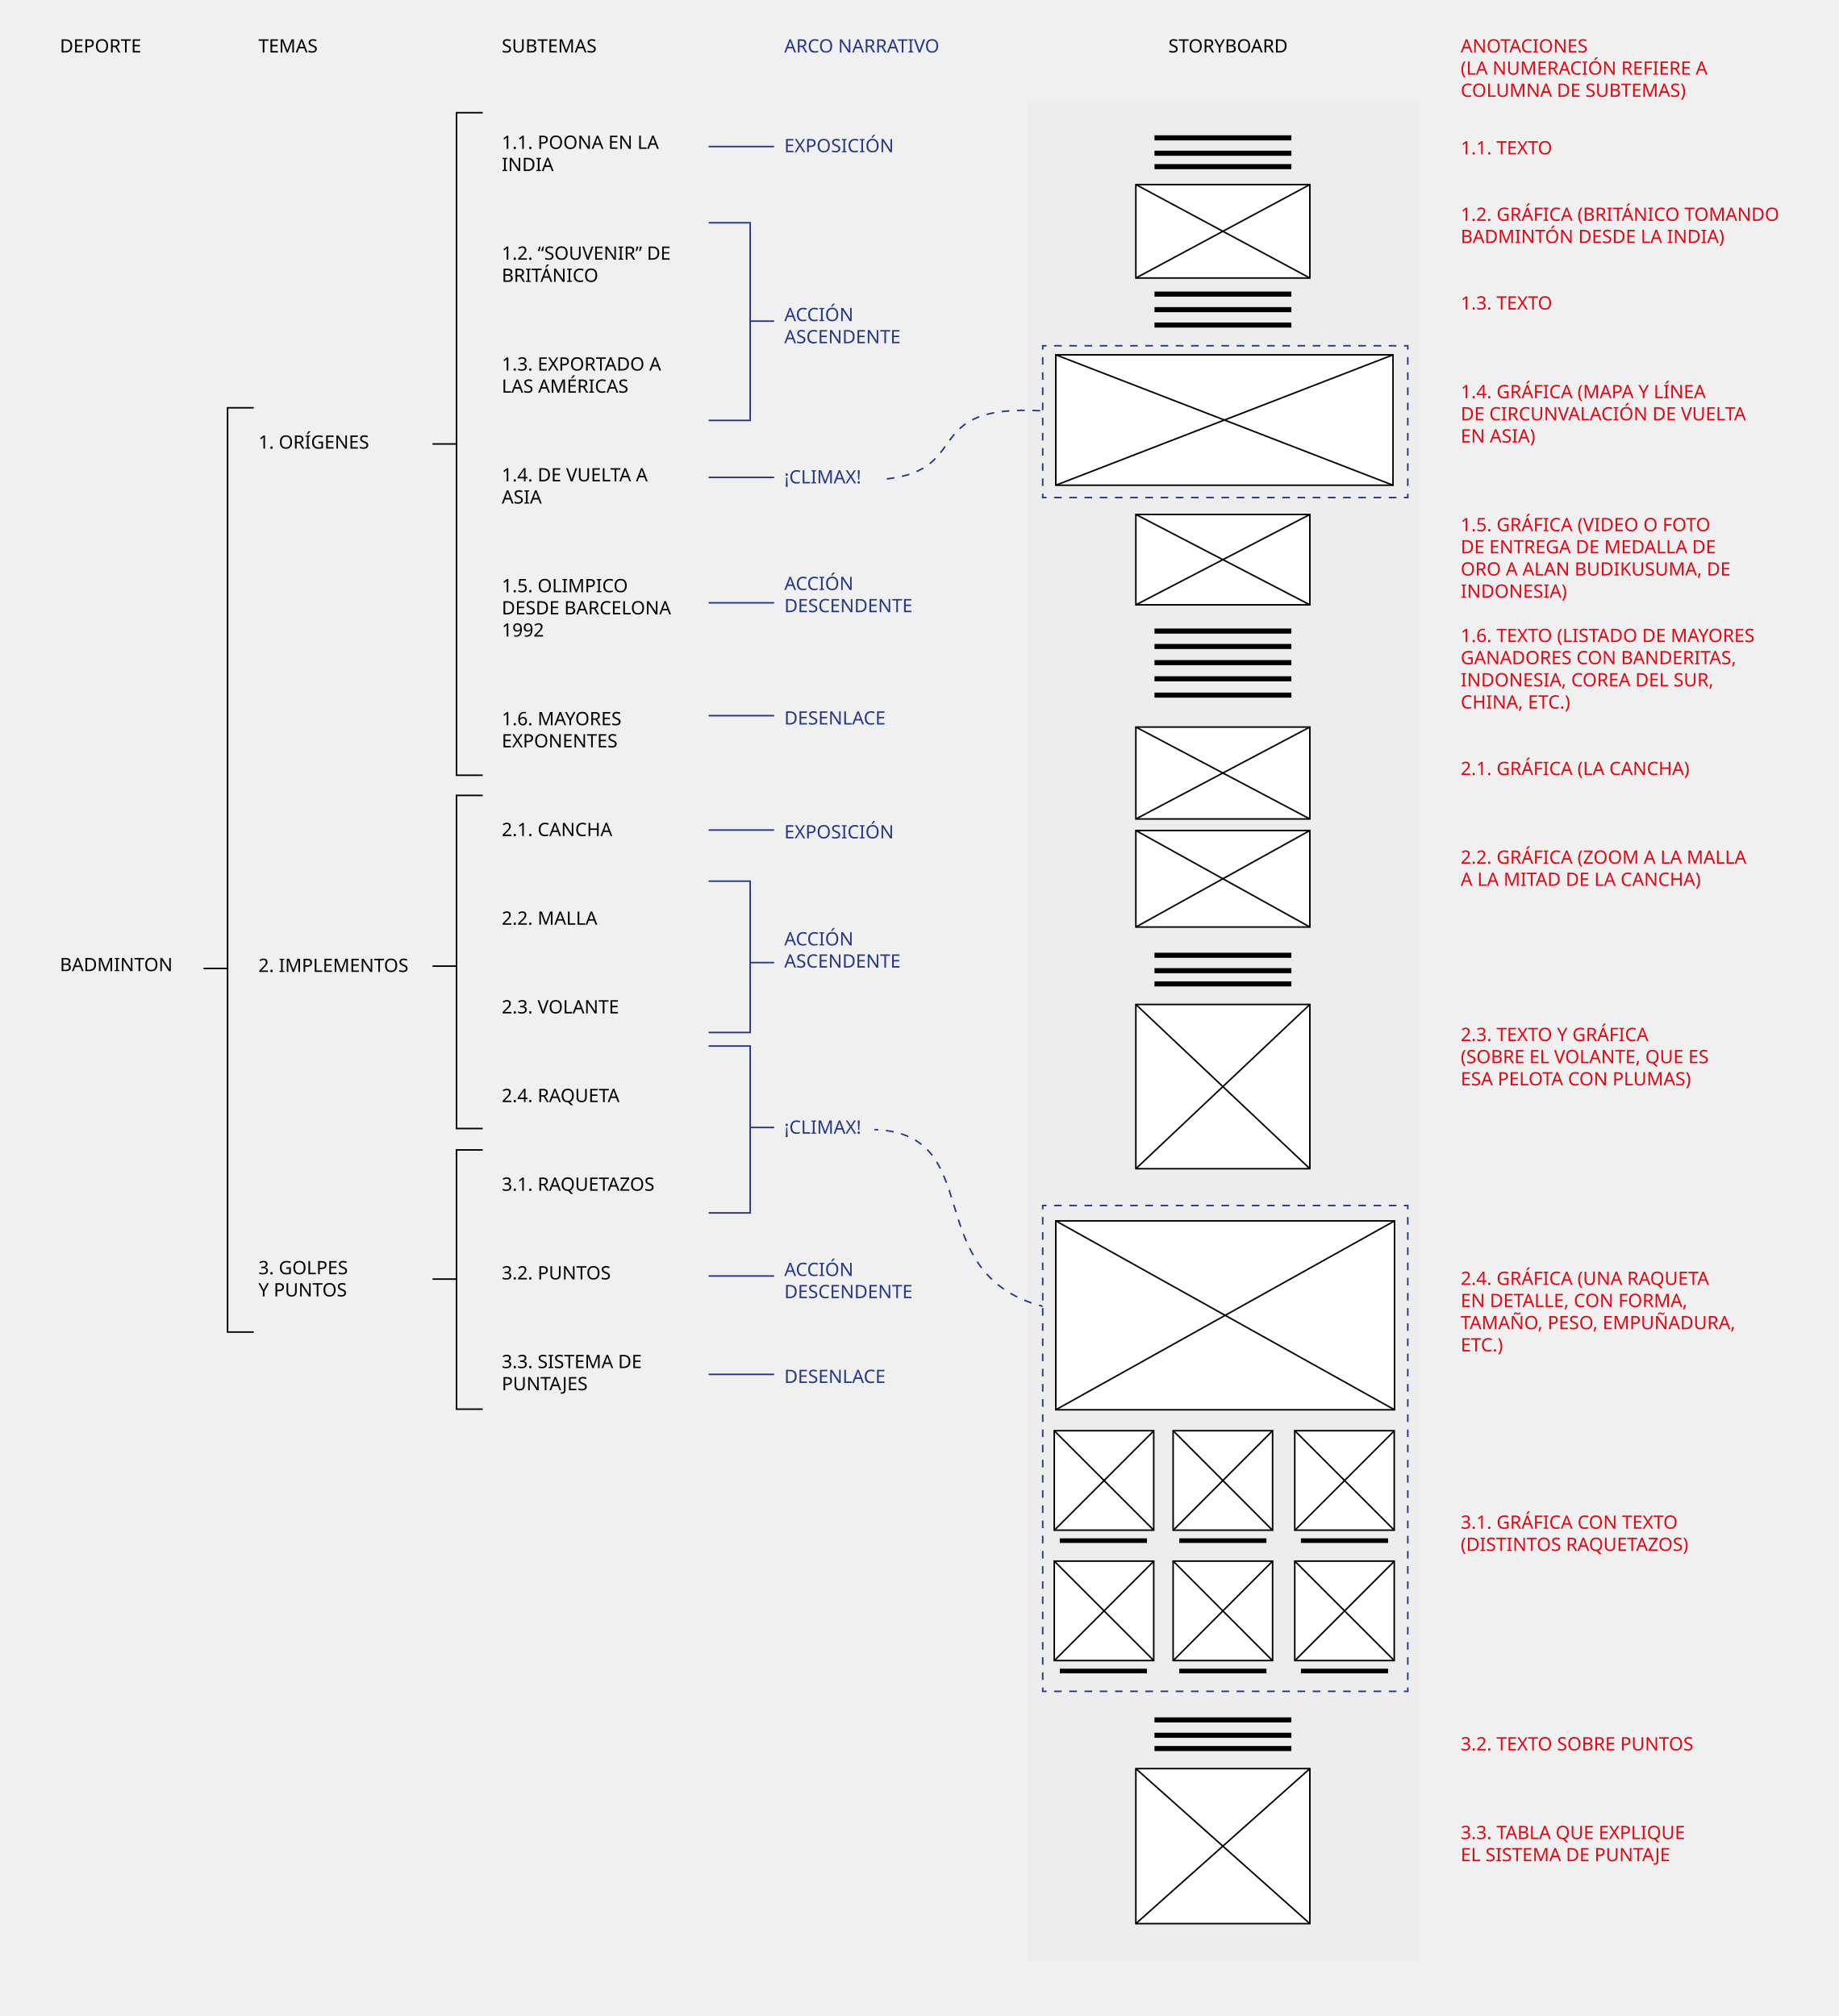
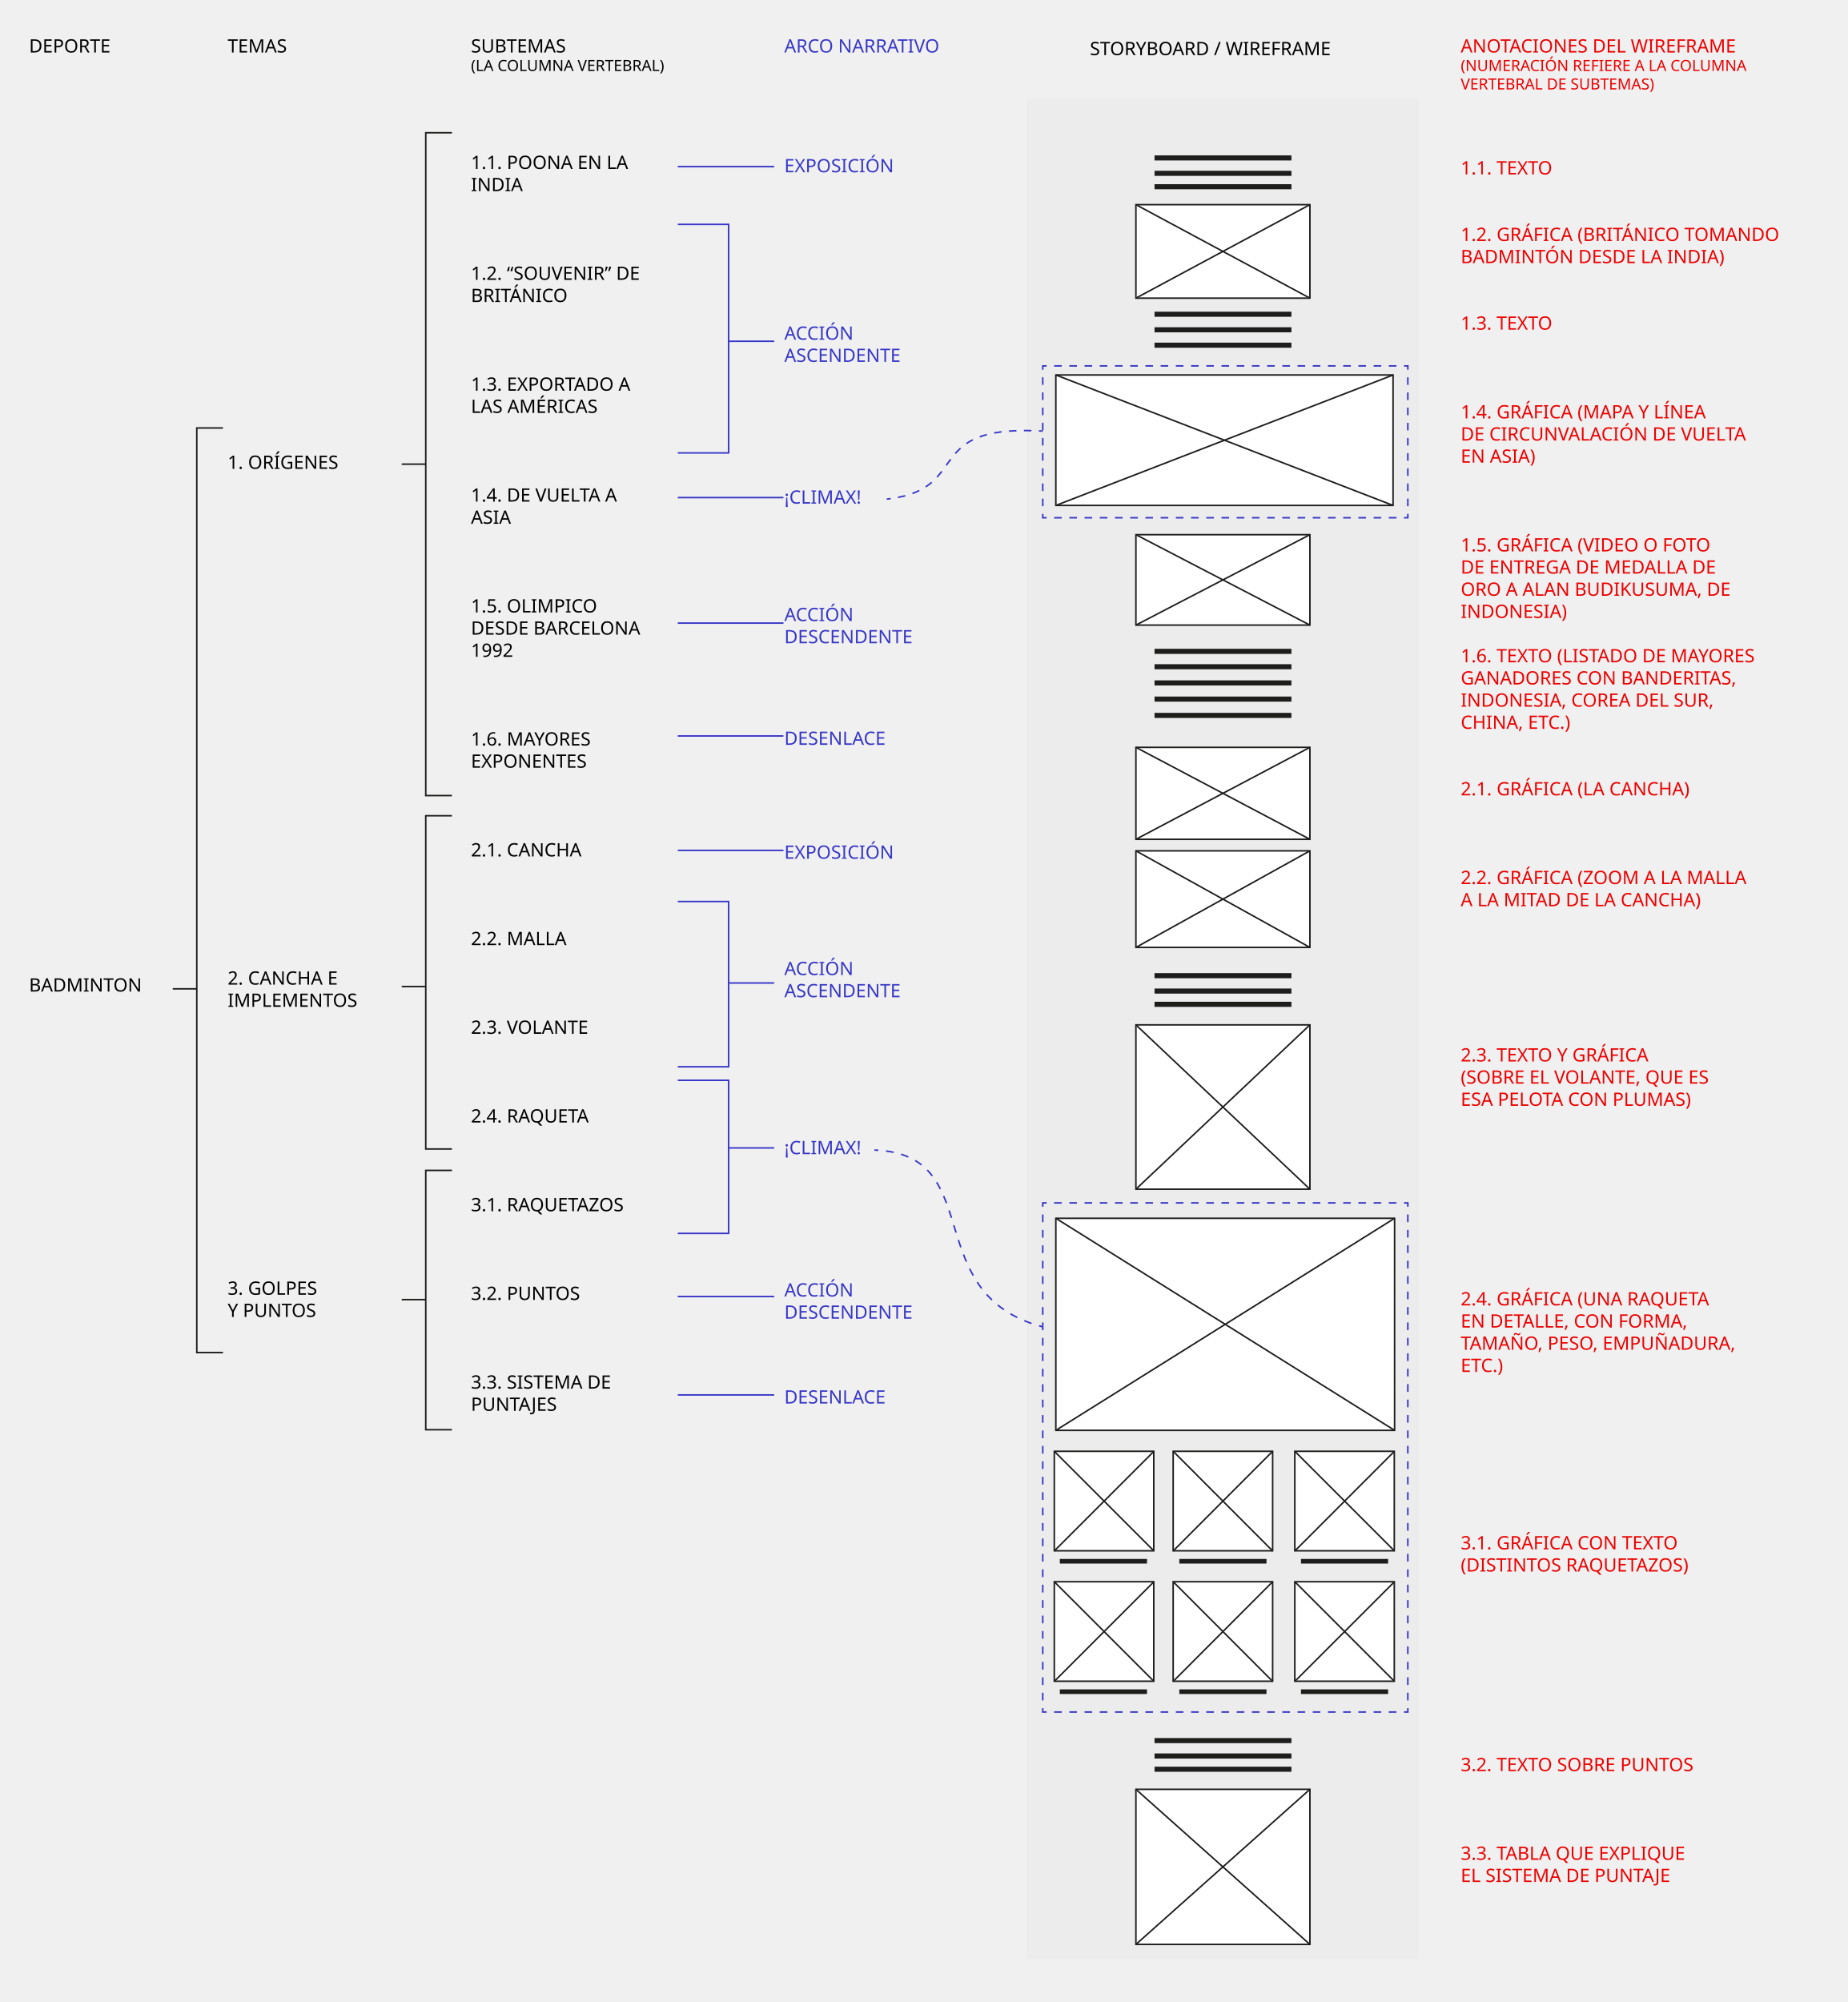
- <svg xmlns="http://www.w3.org/2000/svg" version="1.1" id="Capa_1" x="0px" y="0px" viewBox="0 0 1194.1 1309.6" style="enable-background:new 0 0 1194.1 1309.6;" xml:space="preserve">
+ <svg xmlns="http://www.w3.org/2000/svg" version="1.1" id="Capa_1" x="0px" y="0px" viewBox="0 0 1200 1300" style="enable-background:new 0 0 1200 1300;" xml:space="preserve">
  <style type="text/css">
	.st0{fill:none;}
	.st1{font-family:'ArialMT';}
	.st2{font-size:12px;}
	.st3{font-family:'Arial-BoldMT';}
- 	.st4{fill:#253787;}
- 	.st5{fill:#E30613;}
- 	.st6{fill:#EDEDED;}
- 	.st7{fill:#FFFFFF;stroke:#000000;stroke-miterlimit:10;}
- 	.st8{fill:none;stroke:#253787;stroke-miterlimit:10;}
- 	.st9{fill:none;stroke:#000000;stroke-miterlimit:10;}
- 	.st10{fill:none;stroke:#253787;stroke-miterlimit:10;stroke-dasharray:5;}
- 	.st11{fill:none;stroke:#253787;stroke-miterlimit:10;stroke-dasharray:5.016,5.016;}
- 	.st12{fill:none;stroke:#253787;stroke-miterlimit:10;stroke-dasharray:4.94,4.94;}
- 	.st13{fill:none;stroke:#253787;stroke-miterlimit:10;stroke-dasharray:4.93,4.93;}
- 	.st14{fill:none;stroke:#253787;stroke-miterlimit:10;stroke-dasharray:4.925,4.925;}
+ 	.st4{font-size:10px;}
+ 	.st5{fill:#3737C8;}
+ 	.st6{fill:#EE0000;}
+ 	.st7{fill:#ECECEC;}
+ 	.st8{fill:#FFFFFF;stroke:#1D1D1B;stroke-miterlimit:10;}
+ 	.st9{fill:#1D1D1B;}
+ 	.st10{fill:none;stroke:#3737C8;stroke-miterlimit:10;}
+ 	.st11{fill:none;stroke:#1D1D1B;stroke-miterlimit:10;}
+ 	.st12{fill:none;stroke:#3737C8;stroke-miterlimit:10;stroke-dasharray:4.852,4.852;}
+ 	.st13{fill:none;stroke:#3737C8;stroke-miterlimit:10;stroke-dasharray:5.016,5.016;}
+ 	.st14{fill:none;stroke:#3737C8;stroke-miterlimit:10;stroke-dasharray:4.94,4.94;}
+ 	.st15{fill:none;stroke:#3737C8;stroke-miterlimit:10;stroke-dasharray:5.009,5.009;}
+ 	.st16{fill:none;stroke:#3737C8;stroke-miterlimit:10;stroke-dasharray:4.925,4.925;}
</style>
-   <rect x="38.9" y="622.3" class="st0" width="89.6" height="64.5" />
-   <text transform="matrix(1 0 0 1 38.8702 630.8567)" class="st1 st2">BADMINTON</text>
-   <rect x="38.9" y="25.5" class="st0" width="69.6" height="64.5" />
-   <text transform="matrix(1 0 0 1 38.8702 34.1029)" class="st3 st2">DEPORTE</text>
-   <rect x="167.8" y="25.5" class="st0" width="69.6" height="64.5" />
-   <text transform="matrix(1 0 0 1 167.8462 34.1029)" class="st3 st2">TEMAS</text>
-   <rect x="325.9" y="25.5" class="st0" width="69.6" height="64.5" />
-   <text transform="matrix(1 0 0 1 325.8601 34.1029)" class="st3 st2">SUBTEMAS</text>
+   <rect x="18.9" y="635.3" class="st0" width="89.6" height="64.5" />
+   <text transform="matrix(1 0 0 1 18.8702 643.8567)" class="st1 st2">BADMINTON</text>
+   <rect x="18.9" y="25.5" class="st0" width="69.6" height="64.5" />
+   <text transform="matrix(1 0 0 1 18.8702 34.1029)" class="st3 st2">DEPORTE</text>
+   <rect x="147.8" y="25.5" class="st0" width="69.6" height="64.5" />
+   <text transform="matrix(1 0 0 1 147.8462 34.1029)" class="st3 st2">TEMAS</text>
+   <rect x="305.9" y="25.5" class="st0" width="169.6" height="34.5" />
+   <text transform="matrix(1 0 0 1 305.8601 34.1029)">
+     <tspan x="0" y="0" class="st3 st2">SUBTEMAS</tspan>
+     <tspan x="0" y="12" class="st1 st4">(LA COLUMNA VERTEBRAL)</tspan>
+   </text>
  <rect x="509.3" y="25.5" class="st0" width="115.6" height="14.5" />
-   <text transform="matrix(1 0 0 1 509.3482 34.1029)" class="st4 st3 st2">ARCO NARRATIVO</text>
-   <rect x="758.8" y="25.5" class="st0" width="109.6" height="14.5" />
-   <text transform="matrix(1 0 0 1 758.8362 34.1029)" class="st3 st2">STORYBOARD</text>
+   <text transform="matrix(1 0 0 1 509.3482 34.1029)" class="st5 st3 st2">ARCO NARRATIVO</text>
  <rect x="948.6" y="25.5" class="st0" width="202.6" height="44.5" />
  <text transform="matrix(1 0 0 1 948.644 34.1029)">
-     <tspan x="0" y="0" class="st5 st3 st2">ANOTACIONES</tspan>
-     <tspan x="0" y="14.4" class="st5 st1 st2">(LA NUMERACIÓN REFIERE A </tspan>
-     <tspan x="0" y="28.8" class="st5 st1 st2">COLUMNA DE SUBTEMAS)</tspan>
-   </text>
-   <rect x="325.9" y="88.1" class="st0" width="119.6" height="844.5" />
-   <text transform="matrix(1 0 0 1 325.8601 96.7109)">
+     <tspan x="0" y="0" class="st6 st3 st2">ANOTACIONES DEL WIREFRAME</tspan>
+     <tspan x="0" y="12" class="st6 st1 st4">(NUMERACIÓN REFIERE A LA COLUMNA </tspan>
+     <tspan x="0" y="24" class="st6 st1 st4">VERTEBRAL DE SUBTEMAS)</tspan>
+   </text>
+   <rect x="305.9" y="101.1" class="st0" width="119.6" height="844.5" />
+   <text transform="matrix(1 0 0 1 305.8601 109.7109)">
    <tspan x="0" y="0" class="st1 st2">1.1. POONA EN LA </tspan>
    <tspan x="0" y="14.4" class="st1 st2">INDIA</tspan>
    <tspan x="0" y="72" class="st1 st2">1.2. “SOUVENIR” DE </tspan>
    <tspan x="0" y="86.4" class="st1 st2">BRITÁNICO</tspan>
    <tspan x="0" y="144" class="st1 st2">1.3. EXPORTADO A</tspan>
    <tspan x="0" y="158.4" class="st1 st2">LAS AMÉRICAS</tspan>
-     <tspan x="0" y="216" class="st1 st2">1.4. DE VUELTA A </tspan>
-     <tspan x="0" y="230.4" class="st1 st2">ASIA</tspan>
+     <tspan x="0" y="216" class="st3 st2">1.4. DE VUELTA A </tspan>
+     <tspan x="0" y="230.4" class="st3 st2">ASIA</tspan>
    <tspan x="0" y="288" class="st1 st2">1.5. OLIMPICO </tspan>
    <tspan x="0" y="302.4" class="st1 st2">DESDE BARCELONA </tspan>
    <tspan x="0" y="316.8" class="st1 st2">1992</tspan>
    <tspan x="0" y="374.4" class="st1 st2">1.6. MAYORES </tspan>
    <tspan x="0" y="388.8" class="st1 st2">EXPONENTES</tspan>
    <tspan x="0" y="446.4" class="st1 st2">2.1. CANCHA</tspan>
    <tspan x="0" y="504" class="st1 st2">2.2. MALLA</tspan>
    <tspan x="0" y="561.6" class="st1 st2">2.3. VOLANTE</tspan>
-     <tspan x="0" y="619.2" class="st1 st2">2.4. RAQUETA</tspan>
-     <tspan x="0" y="676.8" class="st1 st2">3.1. RAQUETAZOS </tspan>
+     <tspan x="0" y="619.2" class="st3 st2">2.4. RAQUETA</tspan>
+     <tspan x="0" y="676.8" class="st3 st2">3.1. RAQUETAZOS</tspan>
+     <tspan x="107.3" y="676.8" class="st1 st2"> </tspan>
    <tspan x="0" y="734.4" class="st1 st2">3.2. PUNTOS</tspan>
    <tspan x="0" y="792" class="st1 st2">3.3. SISTEMA DE </tspan>
    <tspan x="0" y="806.4" class="st1 st2">PUNTAJES</tspan>
  </text>
-   <rect x="167.8" y="622.8" class="st0" width="119.6" height="64.5" />
-   <text transform="matrix(1 0 0 1 167.8462 631.3691)" class="st1 st2">2. IMPLEMENTOS</text>
-   <rect x="167.8" y="819.2" class="st0" width="79.6" height="64.5" />
-   <text transform="matrix(1 0 0 1 167.8462 827.7496)">
+   <rect x="147.8" y="630.8" class="st0" width="119.6" height="64.5" />
+   <text transform="matrix(1 0 0 1 147.8462 639.3691)">
+     <tspan x="0" y="0" class="st1 st2">2. CANCHA E </tspan>
+     <tspan x="0" y="14.4" class="st1 st2">IMPLEMENTOS</tspan>
+   </text>
+   <rect x="147.8" y="832.2" class="st0" width="79.6" height="64.5" />
+   <text transform="matrix(1 0 0 1 147.8462 840.7496)">
    <tspan x="0" y="0" class="st1 st2">3. GOLPES</tspan>
    <tspan x="0" y="14.4" class="st1 st2">Y PUNTOS</tspan>
  </text>
-   <text transform="matrix(1 0 0 1 509.3482 314.033)" class="st4 st1 st2">¡CLIMAX!</text>
-   <text transform="matrix(1 0 0 1 509.3668 208.5899)">
-     <tspan x="0" y="0" class="st4 st1 st2">ACCIÓN</tspan>
-     <tspan x="0" y="14.4" class="st4 st1 st2">ASCENDENTE</tspan>
-   </text>
-   <text transform="matrix(1 0 0 1 509.3668 383.2912)">
-     <tspan x="0" y="0" class="st4 st1 st2">ACCIÓN</tspan>
-     <tspan x="0" y="14.4" class="st4 st1 st2">DESCENDENTE</tspan>
-   </text>
-   <text transform="matrix(1 0 0 1 509.3482 470.6683)" class="st4 st1 st2">DESENLACE</text>
-   <text transform="matrix(1 0 0 1 509.3482 98.8829)" class="st4 st1 st2">EXPOSICIÓN</text>
-   <text transform="matrix(1 0 0 1 509.3482 736.4644)" class="st4 st1 st2">¡CLIMAX!</text>
-   <text transform="matrix(1 0 0 1 509.3668 614.1586)">
-     <tspan x="0" y="0" class="st4 st1 st2">ACCIÓN</tspan>
-     <tspan x="0" y="14.4" class="st4 st1 st2">ASCENDENTE</tspan>
-   </text>
-   <text transform="matrix(1 0 0 1 509.3668 828.8906)">
-     <tspan x="0" y="0" class="st4 st1 st2">ACCIÓN</tspan>
-     <tspan x="0" y="14.4" class="st4 st1 st2">DESCENDENTE</tspan>
-   </text>
-   <text transform="matrix(1 0 0 1 509.3482 898.3846)" class="st4 st1 st2">DESENLACE</text>
-   <text transform="matrix(1 0 0 1 509.3482 544.6207)" class="st4 st1 st2">EXPOSICIÓN</text>
-   <rect x="666.9" y="65.9" class="st6" width="254.5" height="1208.3" />
-   <rect x="737.7" y="119.9" class="st7" width="113" height="60.7" />
-   <rect x="737.7" y="334.2" class="st7" width="113" height="58.7" />
-   <rect x="737.7" y="472.3" class="st7" width="113" height="59.7" />
-   <rect x="737.7" y="539.5" class="st7" width="113" height="62.7" />
-   <rect x="685.7" y="230.5" class="st7" width="219" height="84.7" />
-   <rect x="749.8" y="199.5" width="88.9" height="3.3" />
-   <rect x="749.8" y="209.5" width="88.9" height="3.3" />
-   <rect x="749.8" y="428.8" width="88.9" height="3.3" />
-   <rect x="749.8" y="439.3" width="88.9" height="3.3" />
-   <rect x="749.8" y="449.9" width="88.9" height="3.3" />
-   <rect x="749.8" y="408.3" width="88.9" height="3.3" />
-   <rect x="749.8" y="418.3" width="88.9" height="3.3" />
-   <rect x="749.8" y="618.9" width="88.9" height="3.3" />
-   <rect x="688.3" y="999.3" width="56.6" height="3" />
-   <rect x="765.9" y="999.3" width="56.6" height="3" />
-   <rect x="844.9" y="999.3" width="56.6" height="3" />
-   <rect x="749.8" y="628.9" width="88.9" height="3.3" />
-   <rect x="749.8" y="637.5" width="88.9" height="3.3" />
-   <rect x="749.8" y="1115.6" width="88.9" height="3.3" />
-   <rect x="749.8" y="1125.6" width="88.9" height="3.3" />
-   <rect x="749.8" y="1134.2" width="88.9" height="3.3" />
-   <rect x="749.8" y="87.9" width="88.9" height="3.3" />
-   <rect x="749.8" y="97.9" width="88.9" height="3.3" />
-   <rect x="749.8" y="106.6" width="88.9" height="3.3" />
-   <rect x="749.8" y="189.4" width="88.9" height="3.3" />
-   <text transform="matrix(1 0 0 1 948.6445 100.2701)">
-     <tspan x="0" y="0" class="st5 st1 st2">1.1. TEXTO</tspan>
-     <tspan x="0" y="43.2" class="st5 st1 st2">1.2. GRÁFICA (BRITÁNICO TOMANDO</tspan>
-     <tspan x="0" y="57.6" class="st5 st1 st2">BADMINTÓN DESDE LA INDIA)</tspan>
-     <tspan x="0" y="100.8" class="st5 st1 st2">1.3. TEXTO</tspan>
-     <tspan x="0" y="158.4" class="st5 st1 st2">1.4. GRÁFICA (MAPA Y LÍNEA </tspan>
-     <tspan x="0" y="172.8" class="st5 st1 st2">DE CIRCUNVALACIÓN DE VUELTA</tspan>
-     <tspan x="0" y="187.2" class="st5 st1 st2">EN ASIA)</tspan>
-     <tspan x="0" y="244.8" class="st5 st1 st2">1.5. GRÁFICA (VIDEO O FOTO</tspan>
-     <tspan x="0" y="259.2" class="st5 st1 st2">DE ENTREGA DE MEDALLA DE</tspan>
-     <tspan x="0" y="273.6" class="st5 st1 st2">ORO A ALAN BUDIKUSUMA, DE </tspan>
-     <tspan x="0" y="288" class="st5 st1 st2">INDONESIA)</tspan>
-     <tspan x="0" y="316.8" class="st5 st1 st2">1.6. TEXTO (LISTADO DE MAYORES</tspan>
-     <tspan x="0" y="331.2" class="st5 st1 st2">GANADORES CON BANDERITAS,</tspan>
-     <tspan x="0" y="345.6" class="st5 st1 st2">INDONESIA, COREA DEL SUR,</tspan>
-     <tspan x="0" y="360" class="st5 st1 st2">CHINA, ETC.)</tspan>
-     <tspan x="0" y="403.2" class="st5 st1 st2">2.1. GRÁFICA (LA CANCHA)</tspan>
-     <tspan x="0" y="460.8" class="st5 st1 st2">2.2. GRÁFICA (ZOOM A LA MALLA</tspan>
-     <tspan x="0" y="475.2" class="st5 st1 st2">A LA MITAD DE LA CANCHA)</tspan>
-     <tspan x="0" y="576" class="st5 st1 st2">2.3. TEXTO Y GRÁFICA</tspan>
-     <tspan x="0" y="590.4" class="st5 st1 st2">(SOBRE EL VOLANTE, QUE ES</tspan>
-     <tspan x="0" y="604.8" class="st5 st1 st2">ESA PELOTA CON PLUMAS)</tspan>
-     <tspan x="0" y="734.4" class="st5 st1 st2">2.4. GRÁFICA (UNA RAQUETA</tspan>
-     <tspan x="0" y="748.8" class="st5 st1 st2">EN DETALLE, CON FORMA,</tspan>
-     <tspan x="0" y="763.2" class="st5 st1 st2">TAMAÑO, PESO, EMPUÑADURA,</tspan>
-     <tspan x="0" y="777.6" class="st5 st1 st2">ETC.)</tspan>
-     <tspan x="0" y="892.8" class="st5 st1 st2">3.1. GRÁFICA CON TEXTO</tspan>
-     <tspan x="0" y="907.2" class="st5 st1 st2">(DISTINTOS RAQUETAZOS)</tspan>
-     <tspan x="0" y="1036.8" class="st5 st1 st2">3.2. TEXTO SOBRE PUNTOS</tspan>
-     <tspan x="0" y="1094.4" class="st5 st1 st2">3.3. TABLA QUE EXPLIQUE</tspan>
-     <tspan x="0" y="1108.8" class="st5 st1 st2">EL SISTEMA DE PUNTAJE</tspan>
-   </text>
-   <rect x="737.7" y="652.5" class="st7" width="113" height="106.7" />
-   <rect x="737.7" y="1148.9" class="st7" width="113" height="100.7" />
-   <rect x="685.7" y="793.1" class="st7" width="220" height="122.7" />
-   <rect x="684.7" y="929.4" class="st7" width="64.6" height="64.6" />
-   <rect x="761.9" y="929.4" class="st7" width="64.6" height="64.6" />
-   <rect x="840.9" y="929.4" class="st7" width="64.6" height="64.6" />
-   <rect x="688.3" y="1084" width="56.6" height="3" />
-   <rect x="765.9" y="1084" width="56.6" height="3" />
-   <rect x="844.9" y="1084" width="56.6" height="3" />
-   <rect x="684.7" y="1014.1" class="st7" width="64.6" height="64.6" />
-   <rect x="761.9" y="1014.1" class="st7" width="64.6" height="64.6" />
-   <rect x="840.9" y="1014.1" class="st7" width="64.6" height="64.6" />
-   <line class="st8" x1="502.8" y1="95.2" x2="460.2" y2="95.2" />
-   <line class="st8" x1="502.8" y1="310.1" x2="460.2" y2="310.1" />
-   <line class="st8" x1="502.8" y1="391.6" x2="460.2" y2="391.6" />
-   <line class="st8" x1="502.8" y1="464.9" x2="460.2" y2="464.9" />
-   <line class="st8" x1="502.8" y1="539.2" x2="460.2" y2="539.2" />
-   <line class="st8" x1="502.8" y1="892.8" x2="460.2" y2="892.8" />
-   <line class="st8" x1="502.8" y1="828.9" x2="460.2" y2="828.9" />
-   <line class="st8" x1="502.8" y1="208.6" x2="487.2" y2="208.6" />
-   <polyline class="st8" points="460.2,144.7 487.2,144.7 487.2,273.1 460.2,273.1 " />
-   <line class="st9" x1="280.9" y1="288.4" x2="296.5" y2="288.4" />
-   <polyline class="st9" points="313.5,73.2 296.5,73.2 296.5,503.6 313.5,503.6 " />
-   <line class="st9" x1="132.2" y1="629.1" x2="147.8" y2="629.1" />
-   <polyline class="st9" points="164.8,264.9 147.8,264.9 147.8,865.3 164.8,865.3 " />
-   <line class="st9" x1="280.9" y1="627.6" x2="296.5" y2="627.6" />
-   <polyline class="st9" points="313.5,516.7 296.5,516.7 296.5,733.1 313.5,733.1 " />
-   <line class="st9" x1="280.9" y1="830.9" x2="296.5" y2="830.9" />
-   <polyline class="st9" points="313.5,747 296.5,747 296.5,915.4 313.5,915.4 " />
-   <line class="st8" x1="502.8" y1="625.3" x2="487.2" y2="625.3" />
-   <polyline class="st8" points="460.2,572.4 487.2,572.4 487.2,670.7 460.2,670.7 " />
-   <line class="st8" x1="502.8" y1="732.4" x2="487.2" y2="732.4" />
-   <polyline class="st8" points="460.2,679.5 487.2,679.5 487.2,787.9 460.2,787.9 " />
-   <text transform="matrix(1 0 0 1 167.8462 291.4354)" class="st1 st2">1. ORÍGENES</text>
-   <path class="st10" d="M575.9,311.1c56.4-6.3,21.1-48.9,101.2-44.2" />
-   <g>
-     <g>
-       <path class="st8" d="M567.9,733.8c0.8,0,1.7,0.1,2.5,0.1" />
-       <path class="st11" d="M575.4,734.4c62.2,8.2,25,89.6,96.9,112.8" />
-       <path class="st8" d="M674.8,847.9c0.8,0.2,1.6,0.5,2.4,0.7" />
-     </g>
-   </g>
-   <g>
-     <g>
-       <polyline class="st8" points="914.3,1096.2 914.3,1098.7 911.8,1098.7   " />
-       <line class="st12" x1="906.9" y1="1098.7" x2="682.1" y2="1098.7" />
-       <polyline class="st8" points="679.7,1098.7 677.2,1098.7 677.2,1096.2   " />
-       <line class="st13" x1="677.2" y1="1091.3" x2="677.2" y2="788.1" />
-       <polyline class="st8" points="677.2,785.6 677.2,783.1 679.7,783.1   " />
-       <line class="st12" x1="684.6" y1="783.1" x2="909.4" y2="783.1" />
-       <polyline class="st8" points="911.8,783.1 914.3,783.1 914.3,785.6   " />
-       <line class="st13" x1="914.3" y1="790.6" x2="914.3" y2="1093.7" />
-     </g>
-   </g>
-   <g>
-     <g>
-       <polyline class="st8" points="914.3,320.7 914.3,323.2 911.8,323.2   " />
-       <line class="st12" x1="906.9" y1="323.2" x2="682.1" y2="323.2" />
-       <polyline class="st8" points="679.7,323.2 677.2,323.2 677.2,320.7   " />
-       <line class="st14" x1="677.2" y1="315.7" x2="677.2" y2="229.5" />
-       <polyline class="st8" points="677.2,227.1 677.2,224.6 679.7,224.6   " />
-       <line class="st12" x1="684.6" y1="224.6" x2="909.4" y2="224.6" />
-       <polyline class="st8" points="911.8,224.6 914.3,224.6 914.3,227.1   " />
-       <line class="st14" x1="914.3" y1="232" x2="914.3" y2="318.2" />
-     </g>
-   </g>
-   <line class="st9" x1="737.7" y1="119.9" x2="850.7" y2="180.6" />
-   <line class="st9" x1="850.7" y1="119.9" x2="737.7" y2="180.6" />
-   <line class="st9" x1="685.7" y1="230.5" x2="904.7" y2="315.2" />
-   <line class="st9" x1="904.7" y1="230.5" x2="685.7" y2="315.2" />
-   <line class="st9" x1="737.7" y1="334.2" x2="850.7" y2="392.9" />
-   <line class="st9" x1="850.7" y1="334.2" x2="737.7" y2="392.9" />
-   <line class="st9" x1="737.7" y1="472.3" x2="850.7" y2="532" />
-   <line class="st9" x1="850.7" y1="472.3" x2="737.7" y2="532" />
-   <line class="st9" x1="737.7" y1="539.5" x2="850.7" y2="602.2" />
-   <line class="st9" x1="850.7" y1="539.5" x2="737.7" y2="602.2" />
-   <line class="st9" x1="737.7" y1="652.5" x2="850.7" y2="759.2" />
-   <line class="st9" x1="850.7" y1="652.5" x2="737.7" y2="759.2" />
-   <line class="st9" x1="685.7" y1="793.1" x2="905.7" y2="915.8" />
-   <line class="st9" x1="905.7" y1="793.1" x2="685.7" y2="915.8" />
-   <line class="st9" x1="684.7" y1="929.4" x2="749.4" y2="994.1" />
-   <line class="st9" x1="749.4" y1="929.4" x2="684.7" y2="994.1" />
-   <line class="st9" x1="761.9" y1="929.4" x2="826.5" y2="994.1" />
-   <line class="st9" x1="826.5" y1="929.4" x2="761.9" y2="994.1" />
-   <line class="st9" x1="840.9" y1="929.4" x2="905.6" y2="994.1" />
-   <line class="st9" x1="905.6" y1="929.4" x2="840.9" y2="994.1" />
-   <line class="st9" x1="684.7" y1="1014.1" x2="749.4" y2="1078.8" />
-   <line class="st9" x1="749.4" y1="1014.1" x2="684.7" y2="1078.8" />
-   <line class="st9" x1="761.9" y1="1014.1" x2="826.5" y2="1078.8" />
-   <line class="st9" x1="826.5" y1="1014.1" x2="761.9" y2="1078.8" />
-   <line class="st9" x1="840.9" y1="1014.1" x2="905.6" y2="1078.8" />
-   <line class="st9" x1="905.6" y1="1014.1" x2="840.9" y2="1078.8" />
-   <line class="st9" x1="737.7" y1="1148.9" x2="850.7" y2="1249.6" />
-   <line class="st9" x1="850.7" y1="1148.9" x2="737.7" y2="1249.6" />
+   <text transform="matrix(1 0 0 1 509.3482 327.033)" class="st5 st3 st2">¡CLIMAX!</text>
+   <text transform="matrix(1 0 0 1 509.3669 220.5899)">
+     <tspan x="0" y="0" class="st5 st1 st2">ACCIÓN</tspan>
+     <tspan x="0" y="14.4" class="st5 st1 st2">ASCENDENTE</tspan>
+   </text>
+   <text transform="matrix(1 0 0 1 509.3668 403.2912)">
+     <tspan x="0" y="0" class="st5 st1 st2">ACCIÓN</tspan>
+     <tspan x="0" y="14.4" class="st5 st1 st2">DESCENDENTE</tspan>
+   </text>
+   <text transform="matrix(1 0 0 1 509.3482 483.6683)" class="st5 st1 st2">DESENLACE</text>
+   <text transform="matrix(1 0 0 1 509.3482 111.8829)" class="st5 st1 st2">EXPOSICIÓN</text>
+   <text transform="matrix(1 0 0 1 509.3482 749.4644)" class="st5 st3 st2">¡CLIMAX!</text>
+   <text transform="matrix(1 0 0 1 509.3668 633.1586)">
+     <tspan x="0" y="0" class="st5 st1 st2">ACCIÓN</tspan>
+     <tspan x="0" y="14.4" class="st5 st1 st2">ASCENDENTE</tspan>
+   </text>
+   <text transform="matrix(1 0 0 1 509.3668 841.8906)">
+     <tspan x="0" y="0" class="st5 st1 st2">ACCIÓN</tspan>
+     <tspan x="0" y="14.4" class="st5 st1 st2">DESCENDENTE</tspan>
+   </text>
+   <text transform="matrix(1 0 0 1 509.3482 911.3846)" class="st5 st1 st2">DESENLACE</text>
+   <text transform="matrix(1 0 0 1 509.3482 557.6207)" class="st5 st1 st2">EXPOSICIÓN</text>
+   <rect x="666.9" y="63.9" class="st7" width="254.5" height="1208.3" />
+   <rect x="737.7" y="132.9" class="st8" width="113" height="60.7" />
+   <rect x="737.7" y="347.2" class="st8" width="113" height="58.7" />
+   <rect x="737.7" y="485.3" class="st8" width="113" height="59.7" />
+   <rect x="737.7" y="552.5" class="st8" width="113" height="62.7" />
+   <rect x="685.7" y="243.5" class="st8" width="219" height="84.7" />
+   <rect x="749.8" y="212.5" class="st9" width="88.9" height="3.3" />
+   <rect x="749.8" y="222.5" class="st9" width="88.9" height="3.3" />
+   <rect x="749.8" y="441.8" class="st9" width="88.9" height="3.3" />
+   <rect x="749.8" y="452.3" class="st9" width="88.9" height="3.3" />
+   <rect x="749.8" y="462.9" class="st9" width="88.9" height="3.3" />
+   <rect x="749.8" y="421.3" class="st9" width="88.9" height="3.3" />
+   <rect x="749.8" y="431.3" class="st9" width="88.9" height="3.3" />
+   <rect x="749.8" y="631.9" class="st9" width="88.9" height="3.3" />
+   <rect x="688.3" y="1012.3" class="st9" width="56.6" height="3" />
+   <rect x="765.9" y="1012.3" class="st9" width="56.6" height="3" />
+   <rect x="844.9" y="1012.3" class="st9" width="56.6" height="3" />
+   <rect x="749.8" y="641.9" class="st9" width="88.9" height="3.3" />
+   <rect x="749.8" y="650.5" class="st9" width="88.9" height="3.3" />
+   <rect x="749.8" y="1128.6" class="st9" width="88.9" height="3.3" />
+   <rect x="749.8" y="1138.6" class="st9" width="88.9" height="3.3" />
+   <rect x="749.8" y="1147.2" class="st9" width="88.9" height="3.3" />
+   <rect x="749.8" y="100.9" class="st9" width="88.9" height="3.3" />
+   <rect x="749.8" y="110.9" class="st9" width="88.9" height="3.3" />
+   <rect x="749.8" y="119.6" class="st9" width="88.9" height="3.3" />
+   <rect x="749.8" y="202.4" class="st9" width="88.9" height="3.3" />
+   <text transform="matrix(1 0 0 1 948.6445 113.2701)">
+     <tspan x="0" y="0" class="st6 st1 st2">1.1. TEXTO</tspan>
+     <tspan x="0" y="43.2" class="st6 st1 st2">1.2. GRÁFICA (BRITÁNICO TOMANDO</tspan>
+     <tspan x="0" y="57.6" class="st6 st1 st2">BADMINTÓN DESDE LA INDIA)</tspan>
+     <tspan x="0" y="100.8" class="st6 st1 st2">1.3. TEXTO</tspan>
+     <tspan x="0" y="158.4" class="st6 st1 st2">1.4. GRÁFICA (MAPA Y LÍNEA </tspan>
+     <tspan x="0" y="172.8" class="st6 st1 st2">DE CIRCUNVALACIÓN DE VUELTA</tspan>
+     <tspan x="0" y="187.2" class="st6 st1 st2">EN ASIA)</tspan>
+     <tspan x="0" y="244.8" class="st6 st1 st2">1.5. GRÁFICA (VIDEO O FOTO</tspan>
+     <tspan x="0" y="259.2" class="st6 st1 st2">DE ENTREGA DE MEDALLA DE</tspan>
+     <tspan x="0" y="273.6" class="st6 st1 st2">ORO A ALAN BUDIKUSUMA, DE </tspan>
+     <tspan x="0" y="288" class="st6 st1 st2">INDONESIA)</tspan>
+     <tspan x="0" y="316.8" class="st6 st1 st2">1.6. TEXTO (LISTADO DE MAYORES</tspan>
+     <tspan x="0" y="331.2" class="st6 st1 st2">GANADORES CON BANDERITAS,</tspan>
+     <tspan x="0" y="345.6" class="st6 st1 st2">INDONESIA, COREA DEL SUR,</tspan>
+     <tspan x="0" y="360" class="st6 st1 st2">CHINA, ETC.)</tspan>
+     <tspan x="0" y="403.2" class="st6 st1 st2">2.1. GRÁFICA (LA CANCHA)</tspan>
+     <tspan x="0" y="460.8" class="st6 st1 st2">2.2. GRÁFICA (ZOOM A LA MALLA</tspan>
+     <tspan x="0" y="475.2" class="st6 st1 st2">A LA MITAD DE LA CANCHA)</tspan>
+     <tspan x="0" y="576" class="st6 st1 st2">2.3. TEXTO Y GRÁFICA</tspan>
+     <tspan x="0" y="590.4" class="st6 st1 st2">(SOBRE EL VOLANTE, QUE ES</tspan>
+     <tspan x="0" y="604.8" class="st6 st1 st2">ESA PELOTA CON PLUMAS)</tspan>
+     <tspan x="0" y="734.4" class="st6 st1 st2">2.4. GRÁFICA (UNA RAQUETA</tspan>
+     <tspan x="0" y="748.8" class="st6 st1 st2">EN DETALLE, CON FORMA,</tspan>
+     <tspan x="0" y="763.2" class="st6 st1 st2">TAMAÑO, PESO, EMPUÑADURA,</tspan>
+     <tspan x="0" y="777.6" class="st6 st1 st2">ETC.)</tspan>
+     <tspan x="0" y="892.8" class="st6 st1 st2">3.1. GRÁFICA CON TEXTO</tspan>
+     <tspan x="0" y="907.2" class="st6 st1 st2">(DISTINTOS RAQUETAZOS)</tspan>
+     <tspan x="0" y="1036.8" class="st6 st1 st2">3.2. TEXTO SOBRE PUNTOS</tspan>
+     <tspan x="0" y="1094.4" class="st6 st1 st2">3.3. TABLA QUE EXPLIQUE</tspan>
+     <tspan x="0" y="1108.8" class="st6 st1 st2">EL SISTEMA DE PUNTAJE</tspan>
+   </text>
+   <rect x="737.7" y="665.5" class="st8" width="113" height="106.7" />
+   <rect x="737.7" y="1161.9" class="st8" width="113" height="100.7" />
+   <rect x="685.7" y="791.1" class="st8" width="220" height="137.7" />
+   <rect x="684.7" y="942.4" class="st8" width="64.6" height="64.6" />
+   <rect x="761.9" y="942.4" class="st8" width="64.6" height="64.6" />
+   <rect x="840.9" y="942.4" class="st8" width="64.6" height="64.6" />
+   <rect x="688.3" y="1097" class="st9" width="56.6" height="3" />
+   <rect x="765.9" y="1097" class="st9" width="56.6" height="3" />
+   <rect x="844.9" y="1097" class="st9" width="56.6" height="3" />
+   <rect x="684.7" y="1027.1" class="st8" width="64.6" height="64.6" />
+   <rect x="761.9" y="1027.1" class="st8" width="64.6" height="64.6" />
+   <rect x="840.9" y="1027.1" class="st8" width="64.6" height="64.6" />
+   <line class="st10" x1="502.8" y1="108.2" x2="440.2" y2="108.2" />
+   <line class="st10" x1="508.8" y1="323.1" x2="440.2" y2="323.1" />
+   <line class="st10" x1="508.8" y1="404.6" x2="440.2" y2="404.6" />
+   <line class="st10" x1="508.8" y1="477.9" x2="440.2" y2="477.9" />
+   <line class="st10" x1="508.8" y1="552.2" x2="440.2" y2="552.2" />
+   <line class="st10" x1="502.8" y1="905.8" x2="440.2" y2="905.8" />
+   <line class="st10" x1="502.8" y1="841.9" x2="440.2" y2="841.9" />
+   <line class="st10" x1="502.8" y1="221.6" x2="473.2" y2="221.6" />
+   <polyline class="st10" points="440.2,145.7 473.2,145.7 473.2,294.1 440.2,294.1 " />
+   <line class="st11" x1="260.9" y1="301.4" x2="276.5" y2="301.4" />
+   <polyline class="st11" points="293.5,86.2 276.5,86.2 276.5,516.6 293.5,516.6 " />
+   <line class="st11" x1="112.2" y1="642.1" x2="127.8" y2="642.1" />
+   <polyline class="st11" points="144.8,277.9 127.8,277.9 127.8,878.3 144.8,878.3 " />
+   <line class="st11" x1="260.9" y1="640.6" x2="276.5" y2="640.6" />
+   <polyline class="st11" points="293.5,529.7 276.5,529.7 276.5,746.1 293.5,746.1 " />
+   <line class="st11" x1="260.9" y1="843.9" x2="276.5" y2="843.9" />
+   <polyline class="st11" points="293.5,760 276.5,760 276.5,928.4 293.5,928.4 " />
+   <line class="st10" x1="502.8" y1="638.3" x2="473.2" y2="638.3" />
+   <polyline class="st10" points="440.2,585.4 473.2,585.4 473.2,692.7 440.2,692.7 " />
+   <line class="st10" x1="502.8" y1="745.4" x2="473.2" y2="745.4" />
+   <polyline class="st10" points="440.2,701.5 473.2,701.5 473.2,800.9 440.2,800.9 " />
+   <text transform="matrix(1 0 0 1 147.8462 304.4354)" class="st1 st2">1. ORÍGENES</text>
+   <g>
+     <g>
+       <path class="st10" d="M575.9,324.1c0.8-0.1,1.7-0.2,2.5-0.3" />
+       <path class="st12" d="M583.2,323c45.1-8.8,18.8-45.9,89-43.3" />
+       <path class="st10" d="M674.7,279.8c0.8,0,1.7,0.1,2.5,0.1" />
+     </g>
+   </g>
+   <g>
+     <g>
+       <path class="st10" d="M567.9,746.8c0.8,0,1.7,0.1,2.5,0.1" />
+       <path class="st13" d="M575.4,747.4c62.2,8.2,25,89.6,96.9,112.8" />
+       <path class="st10" d="M674.8,860.9c0.8,0.2,1.6,0.5,2.4,0.7" />
+     </g>
+   </g>
+   <g>
+     <g>
+       <polyline class="st10" points="914.3,1109.2 914.3,1111.7 911.8,1111.7   " />
+       <line class="st14" x1="906.9" y1="1111.7" x2="682.1" y2="1111.7" />
+       <polyline class="st10" points="679.7,1111.7 677.2,1111.7 677.2,1109.2   " />
+       <line class="st15" x1="677.2" y1="1104.2" x2="677.2" y2="786.1" />
+       <polyline class="st10" points="677.2,783.6 677.2,781.1 679.7,781.1   " />
+       <line class="st14" x1="684.6" y1="781.1" x2="909.4" y2="781.1" />
+       <polyline class="st10" points="911.8,781.1 914.3,781.1 914.3,783.6   " />
+       <line class="st15" x1="914.3" y1="788.6" x2="914.3" y2="1106.7" />
+     </g>
+   </g>
+   <g>
+     <g>
+       <polyline class="st10" points="914.3,333.7 914.3,336.2 911.8,336.2   " />
+       <line class="st14" x1="906.9" y1="336.2" x2="682.1" y2="336.2" />
+       <polyline class="st10" points="679.7,336.2 677.2,336.2 677.2,333.7   " />
+       <line class="st16" x1="677.2" y1="328.7" x2="677.2" y2="242.5" />
+       <polyline class="st10" points="677.2,240.1 677.2,237.6 679.7,237.6   " />
+       <line class="st14" x1="684.6" y1="237.6" x2="909.4" y2="237.6" />
+       <polyline class="st10" points="911.8,237.6 914.3,237.6 914.3,240.1   " />
+       <line class="st16" x1="914.3" y1="245" x2="914.3" y2="331.2" />
+     </g>
+   </g>
+   <line class="st11" x1="737.7" y1="132.9" x2="850.7" y2="193.6" />
+   <line class="st11" x1="850.7" y1="132.9" x2="737.7" y2="193.6" />
+   <line class="st11" x1="685.7" y1="243.5" x2="904.7" y2="328.2" />
+   <line class="st11" x1="904.7" y1="243.5" x2="685.7" y2="328.2" />
+   <line class="st11" x1="737.7" y1="347.2" x2="850.7" y2="405.9" />
+   <line class="st11" x1="850.7" y1="347.2" x2="737.7" y2="405.9" />
+   <line class="st11" x1="737.7" y1="485.3" x2="850.7" y2="545" />
+   <line class="st11" x1="850.7" y1="485.3" x2="737.7" y2="545" />
+   <line class="st11" x1="737.7" y1="552.5" x2="850.7" y2="615.2" />
+   <line class="st11" x1="850.7" y1="552.5" x2="737.7" y2="615.2" />
+   <line class="st11" x1="737.7" y1="665.5" x2="850.7" y2="772.2" />
+   <line class="st11" x1="850.7" y1="665.5" x2="737.7" y2="772.2" />
+   <line class="st11" x1="685.7" y1="791.1" x2="905.7" y2="928.8" />
+   <line class="st11" x1="905.7" y1="791.1" x2="685.7" y2="928.8" />
+   <line class="st11" x1="684.7" y1="942.4" x2="749.4" y2="1007.1" />
+   <line class="st11" x1="749.4" y1="942.4" x2="684.7" y2="1007.1" />
+   <line class="st11" x1="761.9" y1="942.4" x2="826.5" y2="1007.1" />
+   <line class="st11" x1="826.5" y1="942.4" x2="761.9" y2="1007.1" />
+   <line class="st11" x1="840.9" y1="942.4" x2="905.6" y2="1007.1" />
+   <line class="st11" x1="905.6" y1="942.4" x2="840.9" y2="1007.1" />
+   <line class="st11" x1="684.7" y1="1027.1" x2="749.4" y2="1091.8" />
+   <line class="st11" x1="749.4" y1="1027.1" x2="684.7" y2="1091.8" />
+   <line class="st11" x1="761.9" y1="1027.1" x2="826.5" y2="1091.8" />
+   <line class="st11" x1="826.5" y1="1027.1" x2="761.9" y2="1091.8" />
+   <line class="st11" x1="840.9" y1="1027.1" x2="905.6" y2="1091.8" />
+   <line class="st11" x1="905.6" y1="1027.1" x2="840.9" y2="1091.8" />
+   <line class="st11" x1="737.7" y1="1161.9" x2="850.7" y2="1262.6" />
+   <line class="st11" x1="850.7" y1="1161.9" x2="737.7" y2="1262.6" />
+   <text transform="matrix(1 0 0 1 707.8087 35.8061)" class="st3 st2">STORYBOARD / WIREFRAME</text>
</svg>
